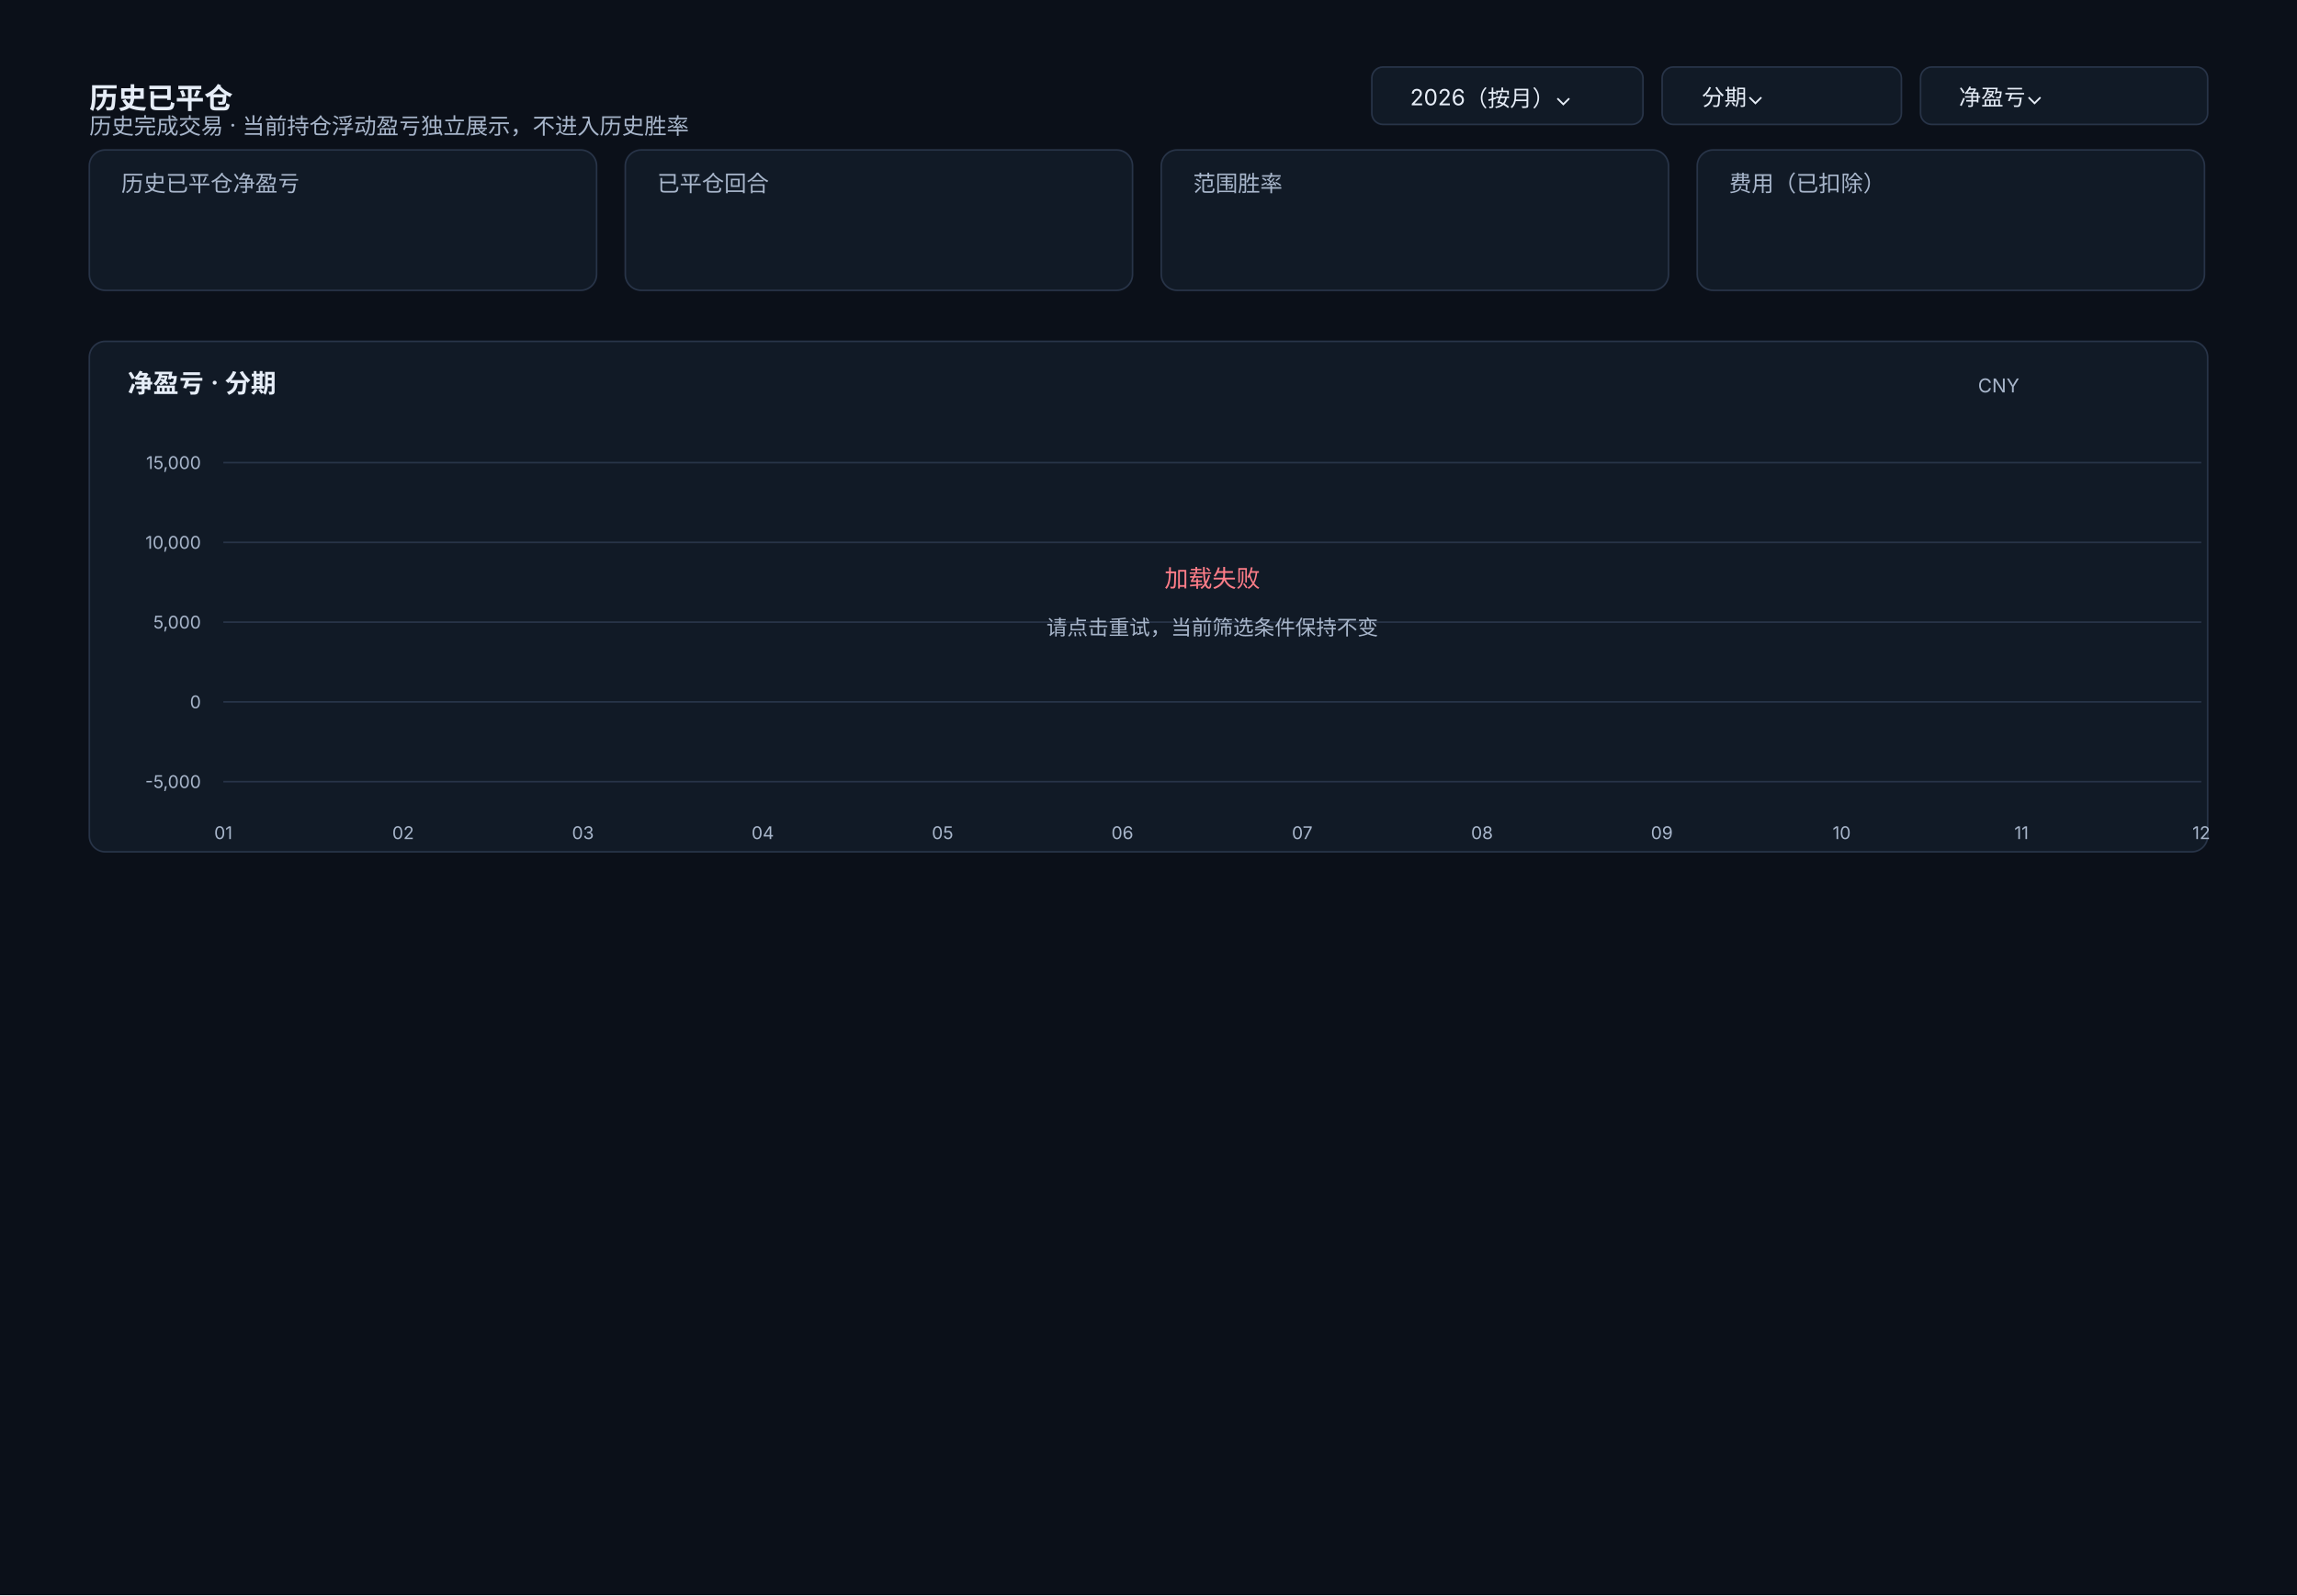
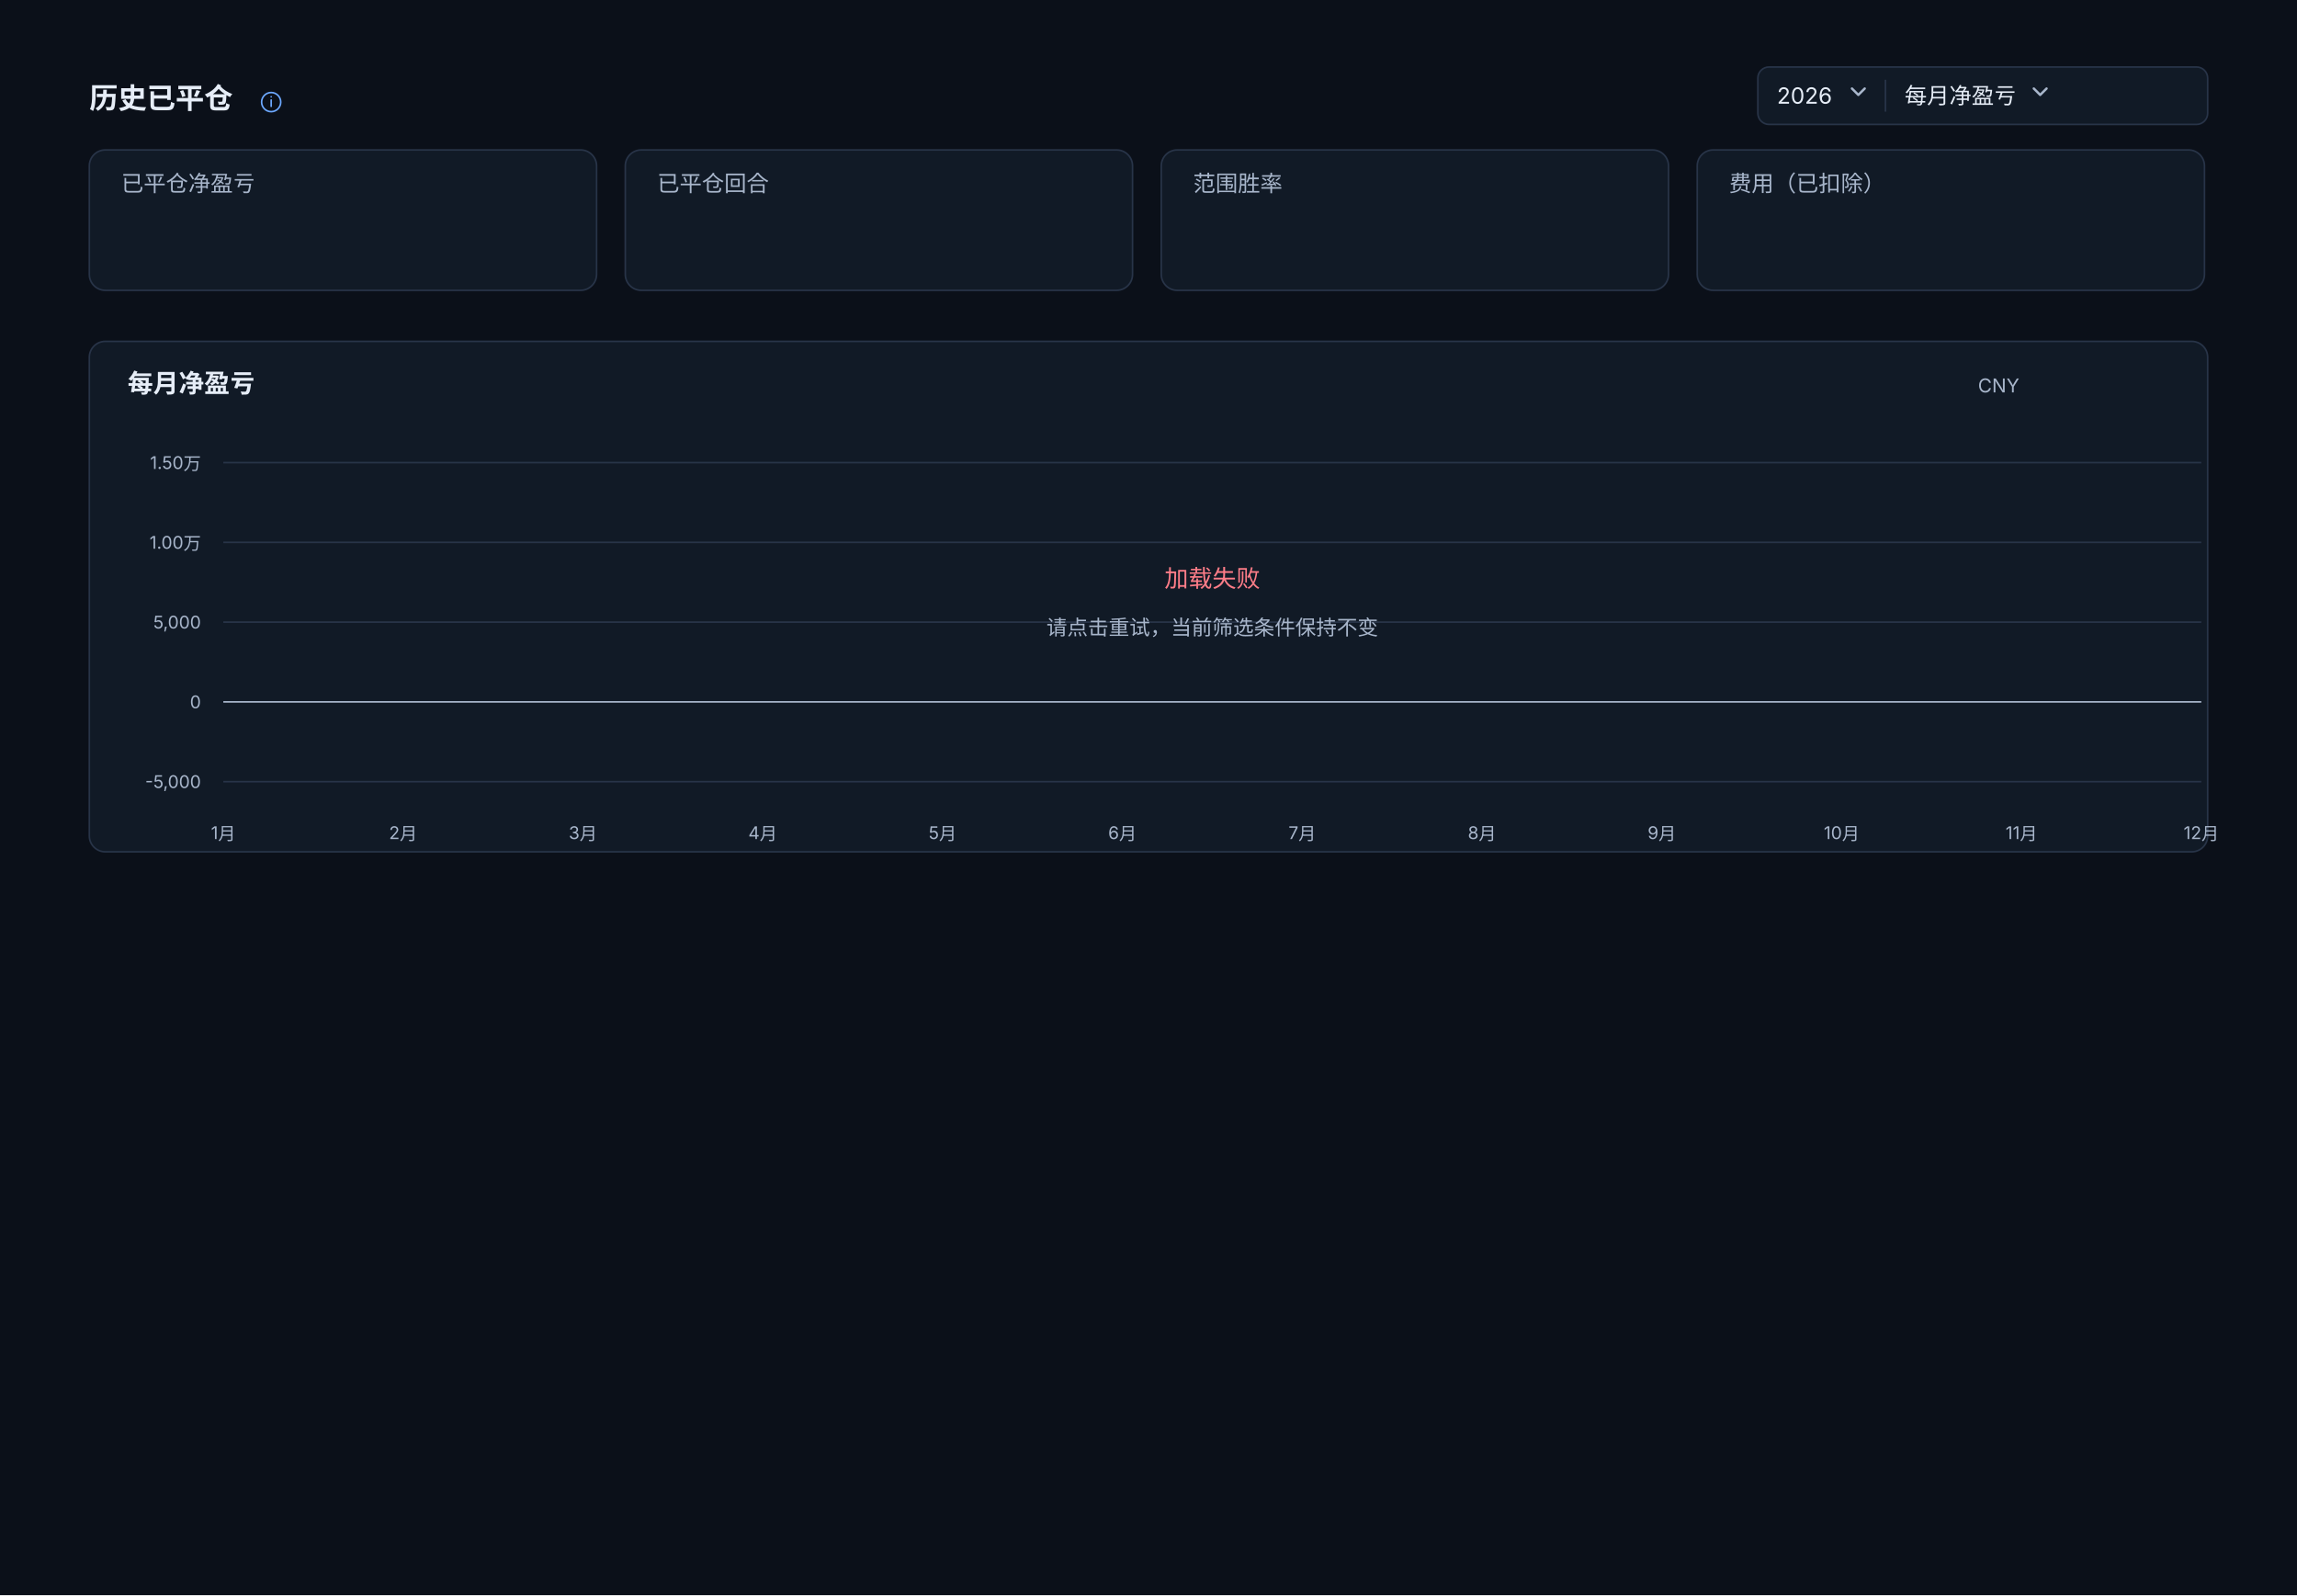
<svg xmlns="http://www.w3.org/2000/svg" width="1440" height="1000" viewBox="0 0 1440 1000" role="img" aria-labelledby="history-title history-desc">
  <rect width="1440" height="1000" fill="#0b1019" />
-   <text x="56" y="68" fill="#e6edf7" font-size="18" font-family="-apple-system,BlinkMacSystemFont,Segoe UI,PingFang SC,sans-serif" font-weight="700" text-anchor="start">历史已平仓</text>
-   <text x="56" y="84" fill="#a8b6cb" font-size="14" font-family="-apple-system,BlinkMacSystemFont,Segoe UI,PingFang SC,sans-serif" font-weight="400" text-anchor="start">历史完成交易 · 当前持仓浮动盈亏独立展示，不进入历史胜率</text>
-   <rect x="860" y="42" width="170" height="36" rx="7" fill="#111a26" stroke="#283448" />
-   <text x="884" y="66" fill="#e6edf7" font-size="14" font-family="-apple-system,BlinkMacSystemFont,Segoe UI,PingFang SC,sans-serif" font-weight="400" text-anchor="start">2026（按月）⌄</text>
-   <rect x="1042" y="42" width="150" height="36" rx="7" fill="#111a26" stroke="#283448" />
-   <text x="1067" y="66" fill="#e6edf7" font-size="14" font-family="-apple-system,BlinkMacSystemFont,Segoe UI,PingFang SC,sans-serif" font-weight="400" text-anchor="start">分期⌄</text>
-   <rect x="1204" y="42" width="180" height="36" rx="7" fill="#111a26" stroke="#283448" />
-   <text x="1228" y="66" fill="#e6edf7" font-size="14" font-family="-apple-system,BlinkMacSystemFont,Segoe UI,PingFang SC,sans-serif" font-weight="400" text-anchor="start">净盈亏⌄</text>
+   <text x="56" y="68" fill="#e6edf7" font-size="18" font-family="-apple-system,BlinkMacSystemFont,Segoe UI,PingFang SC,sans-serif" font-weight="600" text-anchor="start">历史已平仓</text>
+   <g role="img" aria-label="统计口径说明" data-control="history-scope-info" data-icon="info">
+     <svg x="162" y="56" width="16" height="16" viewBox="0 0 24 24" aria-hidden="true">
+       <circle cx="12" cy="12" r="9" fill="none" stroke="#6CA8FF" stroke-width="1.5" />
+       <path d="M12 10v6M12 7h.01" fill="none" stroke="#6CA8FF" stroke-width="1.5" stroke-linecap="round" stroke-linejoin="round" />
+     </svg>
+   </g>
+   <g role="group" aria-label="范围：2026；展示方式：每月净盈亏" data-control="history-controls">
+     <rect x="1102" y="42" width="282" height="36" rx="7" fill="#111a26" stroke="#283448" />
+     <text x="1114" y="65" fill="#e6edf7" font-size="14" font-family="-apple-system,BlinkMacSystemFont,Segoe UI,PingFang SC,sans-serif" font-weight="400" text-anchor="start">2026</text>
+     <svg x="1158" y="50" width="14" height="14" viewBox="0 0 14 14" aria-hidden="true" data-icon="chevron">
+       <path d="M3 5.5l4 4 4-4" fill="none" stroke="#a8b6cb" stroke-width="1.5" stroke-linecap="round" stroke-linejoin="round" />
+     </svg>
+     <line x1="1182" y1="50" x2="1182" y2="70" stroke="#283448" />
+     <text x="1194" y="65" fill="#e6edf7" font-size="14" font-family="-apple-system,BlinkMacSystemFont,Segoe UI,PingFang SC,sans-serif" font-weight="400" text-anchor="start">每月净盈亏</text>
+     <svg x="1272" y="50" width="14" height="14" viewBox="0 0 14 14" aria-hidden="true" data-icon="chevron">
+       <path d="M3 5.5l4 4 4-4" fill="none" stroke="#a8b6cb" stroke-width="1.5" stroke-linecap="round" stroke-linejoin="round" />
+     </svg>
+   </g>
  <rect x="56" y="94" width="318" height="88" rx="10" fill="#111a26" stroke="#283448" />
-   <text x="76" y="120" fill="#a8b6cb" font-size="14" font-family="-apple-system,BlinkMacSystemFont,Segoe UI,PingFang SC,sans-serif" font-weight="400" text-anchor="start">历史已平仓净盈亏</text>
+   <text x="76" y="120" fill="#a8b6cb" font-size="14" font-family="-apple-system,BlinkMacSystemFont,Segoe UI,PingFang SC,sans-serif" font-weight="400" text-anchor="start">已平仓净盈亏</text>
  <text x="76" y="157" fill="#e6edf7" font-size="28" font-family="-apple-system,BlinkMacSystemFont,Segoe UI,PingFang SC,sans-serif" font-weight="600" text-anchor="start" />
  <rect x="392" y="94" width="318" height="88" rx="10" fill="#111a26" stroke="#283448" />
  <text x="412" y="120" fill="#a8b6cb" font-size="14" font-family="-apple-system,BlinkMacSystemFont,Segoe UI,PingFang SC,sans-serif" font-weight="400" text-anchor="start">已平仓回合</text>
  <text x="412" y="157" fill="#e6edf7" font-size="28" font-family="-apple-system,BlinkMacSystemFont,Segoe UI,PingFang SC,sans-serif" font-weight="600" text-anchor="start" />
  <rect x="728" y="94" width="318" height="88" rx="10" fill="#111a26" stroke="#283448" />
  <text x="748" y="120" fill="#a8b6cb" font-size="14" font-family="-apple-system,BlinkMacSystemFont,Segoe UI,PingFang SC,sans-serif" font-weight="400" text-anchor="start">范围胜率</text>
  <text x="748" y="157" fill="#e6edf7" font-size="28" font-family="-apple-system,BlinkMacSystemFont,Segoe UI,PingFang SC,sans-serif" font-weight="600" text-anchor="start" />
-   <text x="748" y="178" fill="#a8b6cb" font-size="11" font-family="-apple-system,BlinkMacSystemFont,Segoe UI,PingFang SC,sans-serif" font-weight="400" text-anchor="start" />
+   <text x="1026" y="157" fill="#a8b6cb" font-size="11" font-family="-apple-system,BlinkMacSystemFont,Segoe UI,PingFang SC,sans-serif" font-weight="400" text-anchor="end" />
  <rect x="1064" y="94" width="318" height="88" rx="10" fill="#111a26" stroke="#283448" />
  <text x="1084" y="120" fill="#a8b6cb" font-size="14" font-family="-apple-system,BlinkMacSystemFont,Segoe UI,PingFang SC,sans-serif" font-weight="400" text-anchor="start">费用（已扣除）</text>
  <text x="1084" y="157" fill="#e6edf7" font-size="28" font-family="-apple-system,BlinkMacSystemFont,Segoe UI,PingFang SC,sans-serif" font-weight="600" text-anchor="start" />
  <rect x="56" y="214" width="1328" height="320" rx="10" fill="#111a26" stroke="#283448" />
-   <text x="80" y="246" fill="#e6edf7" font-size="16" font-family="-apple-system,BlinkMacSystemFont,Segoe UI,PingFang SC,sans-serif" font-weight="600" text-anchor="start">净盈亏 · 分期</text>
+   <text x="80" y="246" fill="#e6edf7" font-size="16" font-family="-apple-system,BlinkMacSystemFont,Segoe UI,PingFang SC,sans-serif" font-weight="600" text-anchor="start">每月净盈亏</text>
  <text x="1240" y="246" fill="#a8b6cb" font-size="12" font-family="-apple-system,BlinkMacSystemFont,Segoe UI,PingFang SC,sans-serif" font-weight="400" text-anchor="start">CNY</text>
  <line x1="140" y1="290" x2="1380" y2="290" stroke="#283448" />
-   <text x="126" y="294" fill="#a8b6cb" font-size="11" font-family="-apple-system,BlinkMacSystemFont,Segoe UI,PingFang SC,sans-serif" font-weight="400" text-anchor="end">15,000</text>
+   <text x="126" y="294" fill="#a8b6cb" font-size="11" font-family="-apple-system,BlinkMacSystemFont,Segoe UI,PingFang SC,sans-serif" font-weight="400" text-anchor="end">1.50万</text>
  <line x1="140" y1="340" x2="1380" y2="340" stroke="#283448" />
-   <text x="126" y="344" fill="#a8b6cb" font-size="11" font-family="-apple-system,BlinkMacSystemFont,Segoe UI,PingFang SC,sans-serif" font-weight="400" text-anchor="end">10,000</text>
+   <text x="126" y="344" fill="#a8b6cb" font-size="11" font-family="-apple-system,BlinkMacSystemFont,Segoe UI,PingFang SC,sans-serif" font-weight="400" text-anchor="end">1.00万</text>
  <line x1="140" y1="390" x2="1380" y2="390" stroke="#283448" />
  <text x="126" y="394" fill="#a8b6cb" font-size="11" font-family="-apple-system,BlinkMacSystemFont,Segoe UI,PingFang SC,sans-serif" font-weight="400" text-anchor="end">5,000</text>
-   <line x1="140" y1="440" x2="1380" y2="440" stroke="#283448" />
+   <line x1="140" y1="440" x2="1380" y2="440" stroke="#a8b6cb" />
  <text x="126" y="444" fill="#a8b6cb" font-size="11" font-family="-apple-system,BlinkMacSystemFont,Segoe UI,PingFang SC,sans-serif" font-weight="400" text-anchor="end">0</text>
  <line x1="140" y1="490" x2="1380" y2="490" stroke="#283448" />
  <text x="126" y="494" fill="#a8b6cb" font-size="11" font-family="-apple-system,BlinkMacSystemFont,Segoe UI,PingFang SC,sans-serif" font-weight="400" text-anchor="end">-5,000</text>
  <g transform="translate(140 280)">
    <text x="620" y="88" fill="#ff7d88" font-size="15" font-family="-apple-system,BlinkMacSystemFont,Segoe UI,PingFang SC,sans-serif" font-weight="400" text-anchor="middle">加载失败</text>
    <text x="620" y="118" fill="#a8b6cb" font-size="13" font-family="-apple-system,BlinkMacSystemFont,Segoe UI,PingFang SC,sans-serif" font-weight="400" text-anchor="middle">请点击重试，当前筛选条件保持不变</text>
  </g>
-   <text x="140" y="526" fill="#a8b6cb" font-size="11" font-family="-apple-system,BlinkMacSystemFont,Segoe UI,PingFang SC,sans-serif" font-weight="400" text-anchor="middle">01</text>
-   <text x="252.727" y="526" fill="#a8b6cb" font-size="11" font-family="-apple-system,BlinkMacSystemFont,Segoe UI,PingFang SC,sans-serif" font-weight="400" text-anchor="middle">02</text>
-   <text x="365.455" y="526" fill="#a8b6cb" font-size="11" font-family="-apple-system,BlinkMacSystemFont,Segoe UI,PingFang SC,sans-serif" font-weight="400" text-anchor="middle">03</text>
-   <text x="478.182" y="526" fill="#a8b6cb" font-size="11" font-family="-apple-system,BlinkMacSystemFont,Segoe UI,PingFang SC,sans-serif" font-weight="400" text-anchor="middle">04</text>
-   <text x="590.909" y="526" fill="#a8b6cb" font-size="11" font-family="-apple-system,BlinkMacSystemFont,Segoe UI,PingFang SC,sans-serif" font-weight="400" text-anchor="middle">05</text>
-   <text x="703.636" y="526" fill="#a8b6cb" font-size="11" font-family="-apple-system,BlinkMacSystemFont,Segoe UI,PingFang SC,sans-serif" font-weight="400" text-anchor="middle">06</text>
-   <text x="816.364" y="526" fill="#a8b6cb" font-size="11" font-family="-apple-system,BlinkMacSystemFont,Segoe UI,PingFang SC,sans-serif" font-weight="400" text-anchor="middle">07</text>
-   <text x="929.091" y="526" fill="#a8b6cb" font-size="11" font-family="-apple-system,BlinkMacSystemFont,Segoe UI,PingFang SC,sans-serif" font-weight="400" text-anchor="middle">08</text>
-   <text x="1041.818" y="526" fill="#a8b6cb" font-size="11" font-family="-apple-system,BlinkMacSystemFont,Segoe UI,PingFang SC,sans-serif" font-weight="400" text-anchor="middle">09</text>
-   <text x="1154.545" y="526" fill="#a8b6cb" font-size="11" font-family="-apple-system,BlinkMacSystemFont,Segoe UI,PingFang SC,sans-serif" font-weight="400" text-anchor="middle">10</text>
-   <text x="1267.273" y="526" fill="#a8b6cb" font-size="11" font-family="-apple-system,BlinkMacSystemFont,Segoe UI,PingFang SC,sans-serif" font-weight="400" text-anchor="middle">11</text>
-   <text x="1380" y="526" fill="#a8b6cb" font-size="11" font-family="-apple-system,BlinkMacSystemFont,Segoe UI,PingFang SC,sans-serif" font-weight="400" text-anchor="middle">12</text>
+   <text x="140" y="526" fill="#a8b6cb" font-size="11" font-family="-apple-system,BlinkMacSystemFont,Segoe UI,PingFang SC,sans-serif" font-weight="400" text-anchor="middle">1月</text>
+   <text x="252.727" y="526" fill="#a8b6cb" font-size="11" font-family="-apple-system,BlinkMacSystemFont,Segoe UI,PingFang SC,sans-serif" font-weight="400" text-anchor="middle">2月</text>
+   <text x="365.455" y="526" fill="#a8b6cb" font-size="11" font-family="-apple-system,BlinkMacSystemFont,Segoe UI,PingFang SC,sans-serif" font-weight="400" text-anchor="middle">3月</text>
+   <text x="478.182" y="526" fill="#a8b6cb" font-size="11" font-family="-apple-system,BlinkMacSystemFont,Segoe UI,PingFang SC,sans-serif" font-weight="400" text-anchor="middle">4月</text>
+   <text x="590.909" y="526" fill="#a8b6cb" font-size="11" font-family="-apple-system,BlinkMacSystemFont,Segoe UI,PingFang SC,sans-serif" font-weight="400" text-anchor="middle">5月</text>
+   <text x="703.636" y="526" fill="#a8b6cb" font-size="11" font-family="-apple-system,BlinkMacSystemFont,Segoe UI,PingFang SC,sans-serif" font-weight="400" text-anchor="middle">6月</text>
+   <text x="816.364" y="526" fill="#a8b6cb" font-size="11" font-family="-apple-system,BlinkMacSystemFont,Segoe UI,PingFang SC,sans-serif" font-weight="400" text-anchor="middle">7月</text>
+   <text x="929.091" y="526" fill="#a8b6cb" font-size="11" font-family="-apple-system,BlinkMacSystemFont,Segoe UI,PingFang SC,sans-serif" font-weight="400" text-anchor="middle">8月</text>
+   <text x="1041.818" y="526" fill="#a8b6cb" font-size="11" font-family="-apple-system,BlinkMacSystemFont,Segoe UI,PingFang SC,sans-serif" font-weight="400" text-anchor="middle">9月</text>
+   <text x="1154.545" y="526" fill="#a8b6cb" font-size="11" font-family="-apple-system,BlinkMacSystemFont,Segoe UI,PingFang SC,sans-serif" font-weight="400" text-anchor="middle">10月</text>
+   <text x="1267.273" y="526" fill="#a8b6cb" font-size="11" font-family="-apple-system,BlinkMacSystemFont,Segoe UI,PingFang SC,sans-serif" font-weight="400" text-anchor="middle">11月</text>
+   <text x="1380" y="526" fill="#a8b6cb" font-size="11" font-family="-apple-system,BlinkMacSystemFont,Segoe UI,PingFang SC,sans-serif" font-weight="400" text-anchor="middle">12月</text>
</svg>
